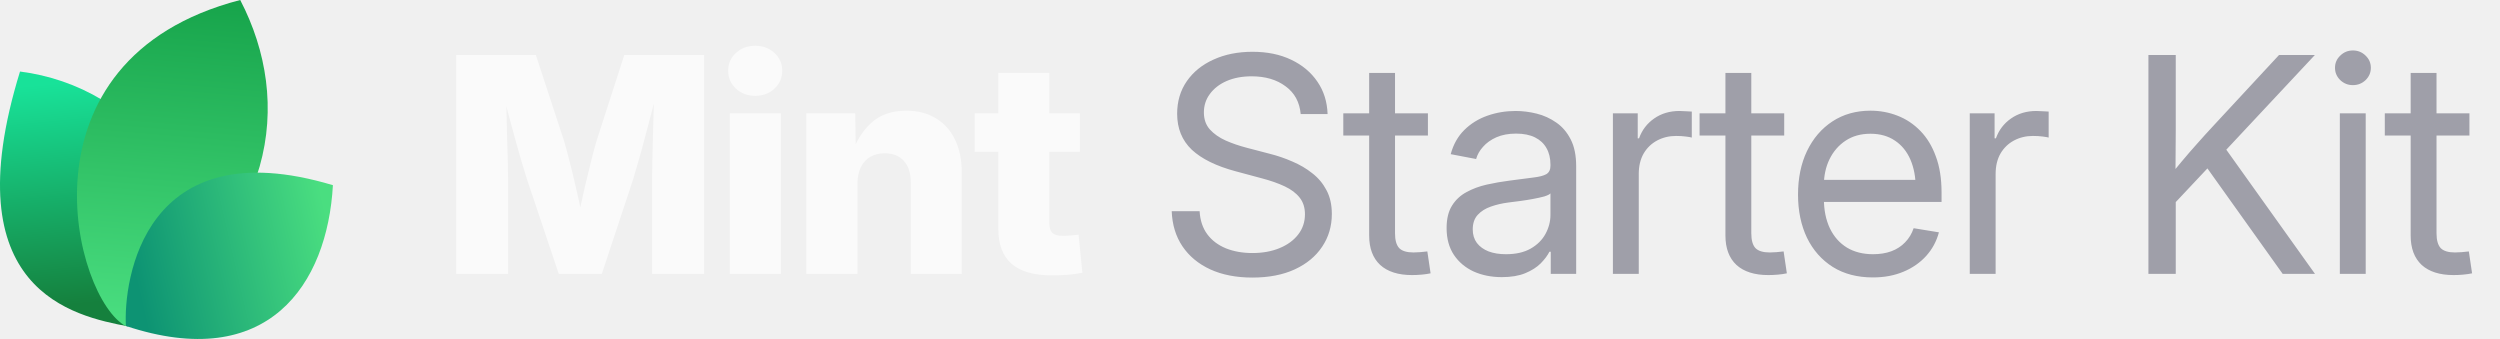
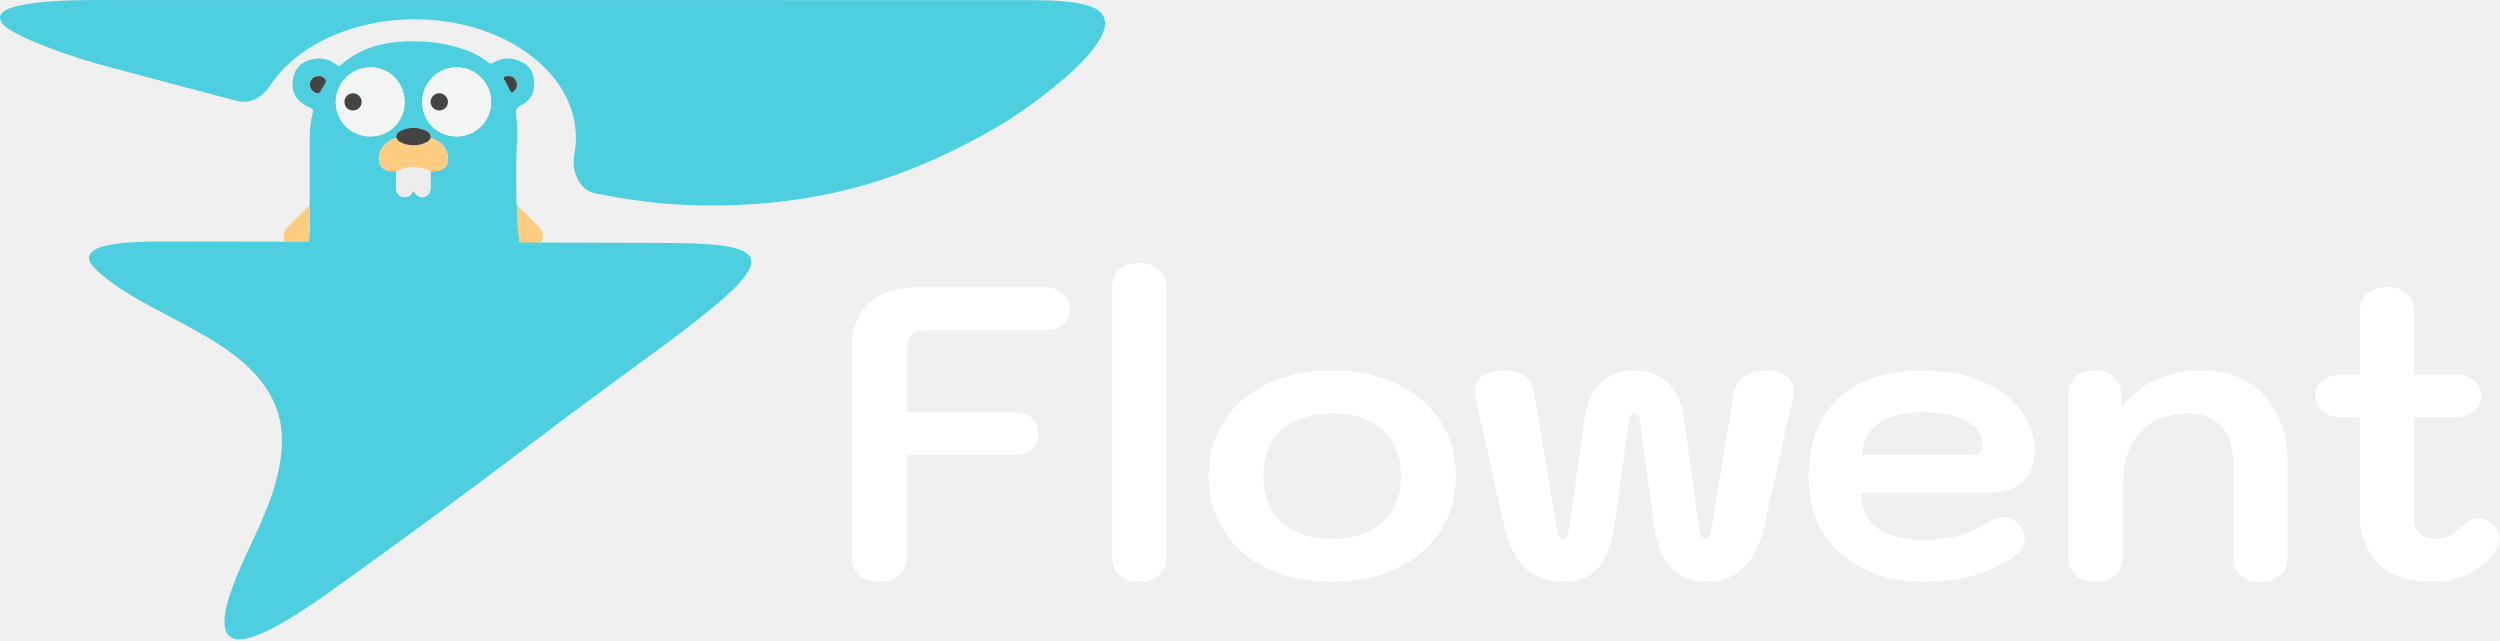
- <svg xmlns="http://www.w3.org/2000/svg" width="177" height="24" viewBox="0 0 177 24" fill="none">
-   <path d="M9.061 23.108C5.268 22.377 -3.391 20.627 1.417 5.064C9.634 6.099 16.973 14.064 9.061 23.108Z" fill="url(#paint0_linear_17557_2145)" />
-   <path d="M8.919 23.094C5.276 21.222 0.784 4.209 17.007 0C20.757 7.193 19.621 16.545 8.919 23.094Z" fill="url(#paint1_linear_17557_2145)" />
-   <path d="M8.914 23.079C8.735 19.882 10.159 9.085 23.57 13.111C23.181 20.123 18.984 26.418 8.914 23.079Z" fill="url(#paint2_linear_17557_2145)" />
-   <path d="M32.301 19.392V3.894H37.938L39.925 9.948C40.036 10.315 40.164 10.787 40.31 11.362C40.462 11.938 40.611 12.552 40.757 13.204C40.91 13.855 41.048 14.483 41.173 15.086C41.305 15.682 41.412 16.192 41.495 16.615H40.695C40.771 16.192 40.871 15.682 40.996 15.086C41.128 14.49 41.267 13.866 41.412 13.214C41.565 12.562 41.714 11.948 41.86 11.373C42.005 10.79 42.133 10.315 42.244 9.948L44.2 3.894H49.848V19.392H46.166V12.704C46.166 12.357 46.173 11.917 46.187 11.383C46.2 10.849 46.214 10.27 46.228 9.646C46.249 9.022 46.266 8.391 46.28 7.753C46.301 7.115 46.311 6.519 46.311 5.964H46.623C46.485 6.561 46.332 7.181 46.166 7.826C45.999 8.471 45.833 9.102 45.666 9.719C45.507 10.336 45.351 10.901 45.198 11.414C45.053 11.928 44.928 12.357 44.824 12.704L42.608 19.392H39.561L37.314 12.704C37.203 12.357 37.072 11.928 36.919 11.414C36.773 10.901 36.614 10.34 36.441 9.729C36.274 9.112 36.104 8.481 35.931 7.836C35.764 7.192 35.608 6.567 35.463 5.964H35.827C35.834 6.512 35.844 7.105 35.858 7.743C35.872 8.374 35.886 9.005 35.9 9.636C35.92 10.26 35.938 10.839 35.952 11.373C35.965 11.907 35.972 12.351 35.972 12.704V19.392H32.301ZM51.668 19.392V8.024H55.288V19.392H51.668ZM53.468 6.786C52.927 6.786 52.473 6.616 52.105 6.276C51.738 5.93 51.554 5.507 51.554 5.007C51.554 4.508 51.738 4.088 52.105 3.749C52.473 3.409 52.927 3.239 53.468 3.239C54.009 3.239 54.463 3.409 54.83 3.749C55.198 4.082 55.382 4.501 55.382 5.007C55.382 5.507 55.198 5.93 54.83 6.276C54.463 6.616 54.009 6.786 53.468 6.786ZM60.708 13.027V19.392H57.088V8.024H60.551L60.593 10.967H60.281C60.593 10.024 61.061 9.268 61.685 8.7C62.309 8.124 63.138 7.836 64.171 7.836C64.975 7.836 65.672 8.017 66.262 8.377C66.851 8.731 67.302 9.234 67.614 9.885C67.933 10.537 68.092 11.307 68.092 12.194V19.392H64.483V12.912C64.483 12.26 64.32 11.754 63.994 11.394C63.675 11.033 63.221 10.853 62.632 10.853C62.25 10.853 61.914 10.936 61.623 11.102C61.332 11.269 61.106 11.515 60.947 11.841C60.787 12.16 60.708 12.555 60.708 13.027ZM76.456 8.024V10.749H69.008V8.024H76.456ZM70.683 5.163H74.292V15.783C74.292 16.102 74.361 16.334 74.5 16.48C74.646 16.625 74.899 16.698 75.259 16.698C75.405 16.698 75.596 16.688 75.831 16.667C76.074 16.646 76.251 16.629 76.362 16.615L76.632 19.309C76.313 19.378 75.963 19.427 75.582 19.455C75.207 19.482 74.836 19.496 74.469 19.496C73.2 19.496 72.25 19.222 71.619 18.674C70.995 18.127 70.683 17.308 70.683 16.22V5.163Z" fill="#FAFAFA" />
-   <path d="M88.667 19.652C87.523 19.652 86.528 19.458 85.682 19.07C84.843 18.681 84.188 18.137 83.716 17.437C83.245 16.736 82.992 15.908 82.957 14.951H84.933C84.968 15.596 85.148 16.14 85.474 16.584C85.8 17.021 86.24 17.354 86.795 17.582C87.35 17.804 87.974 17.915 88.667 17.915C89.388 17.915 90.026 17.801 90.581 17.572C91.143 17.343 91.583 17.024 91.902 16.615C92.228 16.199 92.391 15.717 92.391 15.169C92.391 14.698 92.266 14.306 92.017 13.994C91.767 13.675 91.413 13.408 90.956 13.193C90.498 12.978 89.954 12.787 89.323 12.621L87.502 12.132C86.123 11.765 85.082 11.255 84.382 10.603C83.689 9.944 83.342 9.095 83.342 8.055C83.342 7.174 83.571 6.404 84.028 5.746C84.486 5.087 85.117 4.577 85.921 4.217C86.726 3.849 87.645 3.666 88.678 3.666C89.718 3.666 90.63 3.853 91.413 4.227C92.204 4.602 92.824 5.122 93.275 5.787C93.726 6.446 93.965 7.209 93.993 8.076H92.089C92.013 7.23 91.656 6.574 91.018 6.11C90.387 5.638 89.586 5.403 88.615 5.403C87.95 5.403 87.36 5.513 86.847 5.735C86.341 5.957 85.946 6.262 85.661 6.651C85.377 7.032 85.235 7.469 85.235 7.961C85.235 8.447 85.377 8.849 85.661 9.168C85.946 9.48 86.317 9.74 86.774 9.948C87.232 10.149 87.724 10.319 88.251 10.457L89.884 10.884C90.439 11.023 90.977 11.206 91.496 11.435C92.023 11.657 92.495 11.934 92.911 12.267C93.334 12.593 93.67 12.995 93.92 13.474C94.17 13.945 94.294 14.504 94.294 15.149C94.294 16.015 94.066 16.788 93.608 17.468C93.157 18.148 92.512 18.681 91.673 19.07C90.834 19.458 89.832 19.652 88.667 19.652ZM101.097 8.024V9.594H95.106V8.024H101.097ZM96.937 5.163H98.767V16.521C98.767 17 98.865 17.347 99.059 17.562C99.26 17.77 99.6 17.874 100.078 17.874C100.21 17.874 100.366 17.867 100.546 17.853C100.733 17.832 100.903 17.815 101.056 17.801L101.285 19.351C101.097 19.392 100.886 19.423 100.65 19.444C100.414 19.465 100.189 19.475 99.974 19.475C98.996 19.475 98.244 19.236 97.717 18.758C97.197 18.272 96.937 17.579 96.937 16.677V5.163ZM106.33 19.621C105.595 19.621 104.932 19.489 104.343 19.226C103.754 18.955 103.285 18.564 102.939 18.05C102.592 17.53 102.419 16.896 102.419 16.147C102.419 15.495 102.547 14.965 102.804 14.556C103.06 14.146 103.403 13.828 103.833 13.599C104.263 13.363 104.742 13.186 105.269 13.068C105.796 12.95 106.333 12.857 106.881 12.787C107.574 12.69 108.132 12.617 108.555 12.569C108.978 12.52 109.287 12.441 109.481 12.33C109.675 12.212 109.772 12.014 109.772 11.737V11.654C109.772 11.203 109.679 10.815 109.492 10.489C109.311 10.163 109.041 9.91 108.68 9.729C108.32 9.549 107.872 9.459 107.338 9.459C106.805 9.459 106.34 9.546 105.945 9.719C105.556 9.892 105.241 10.118 104.998 10.395C104.755 10.665 104.593 10.953 104.509 11.258L102.71 10.915C102.897 10.222 103.22 9.65 103.677 9.199C104.135 8.748 104.679 8.412 105.31 8.19C105.941 7.968 106.607 7.857 107.307 7.857C107.8 7.857 108.295 7.92 108.795 8.044C109.301 8.169 109.765 8.381 110.188 8.679C110.611 8.97 110.951 9.369 111.208 9.875C111.464 10.374 111.593 11.005 111.593 11.768V19.392H109.793V17.822H109.7C109.568 18.085 109.363 18.359 109.086 18.643C108.809 18.921 108.444 19.153 107.994 19.34C107.543 19.527 106.988 19.621 106.33 19.621ZM106.621 17.998C107.321 17.998 107.904 17.867 108.368 17.603C108.84 17.333 109.19 16.986 109.419 16.563C109.654 16.133 109.772 15.682 109.772 15.211V13.692C109.703 13.769 109.554 13.841 109.325 13.911C109.096 13.973 108.829 14.032 108.524 14.088C108.226 14.143 107.921 14.192 107.609 14.233C107.304 14.275 107.033 14.309 106.798 14.337C106.354 14.393 105.938 14.49 105.549 14.628C105.168 14.76 104.86 14.954 104.624 15.211C104.388 15.467 104.27 15.811 104.27 16.241C104.27 16.615 104.367 16.934 104.561 17.198C104.762 17.461 105.04 17.662 105.393 17.801C105.747 17.933 106.156 17.998 106.621 17.998ZM114.193 19.392V8.024H115.951V9.792H116.045C116.253 9.209 116.61 8.741 117.116 8.388C117.622 8.034 118.219 7.857 118.905 7.857C119.058 7.857 119.217 7.864 119.384 7.878C119.55 7.885 119.682 7.892 119.779 7.899V9.74C119.716 9.719 119.578 9.695 119.363 9.667C119.155 9.639 118.922 9.625 118.666 9.625C118.174 9.625 117.726 9.733 117.324 9.948C116.922 10.163 116.603 10.471 116.367 10.874C116.138 11.276 116.024 11.758 116.024 12.319V19.392H114.193ZM126.322 8.024V9.594H120.33V8.024H126.322ZM122.161 5.163H123.992V16.521C123.992 17 124.089 17.347 124.283 17.562C124.484 17.77 124.824 17.874 125.302 17.874C125.434 17.874 125.59 17.867 125.77 17.853C125.958 17.832 126.127 17.815 126.28 17.801L126.509 19.351C126.322 19.392 126.11 19.423 125.874 19.444C125.639 19.465 125.413 19.475 125.198 19.475C124.221 19.475 123.468 19.236 122.941 18.758C122.421 18.272 122.161 17.579 122.161 16.677V5.163ZM132.604 19.642C131.502 19.642 130.555 19.396 129.765 18.903C128.974 18.404 128.364 17.714 127.934 16.834C127.511 15.946 127.3 14.927 127.3 13.775C127.3 12.611 127.511 11.584 127.934 10.697C128.364 9.802 128.964 9.102 129.734 8.596C130.51 8.089 131.408 7.836 132.428 7.836C133.1 7.836 133.738 7.954 134.341 8.19C134.952 8.426 135.489 8.783 135.954 9.261C136.425 9.74 136.793 10.343 137.056 11.071C137.327 11.792 137.462 12.645 137.462 13.63V14.296H128.433V12.735H136.463L135.631 13.297C135.631 12.541 135.506 11.876 135.257 11.3C135.007 10.725 134.643 10.277 134.165 9.958C133.686 9.632 133.107 9.469 132.428 9.469C131.748 9.469 131.162 9.632 130.67 9.958C130.177 10.284 129.796 10.725 129.526 11.279C129.262 11.827 129.13 12.441 129.13 13.12V14.046C129.13 14.864 129.273 15.572 129.557 16.168C129.841 16.757 130.243 17.211 130.763 17.53C131.283 17.842 131.901 17.998 132.615 17.998C133.093 17.998 133.523 17.929 133.905 17.79C134.293 17.645 134.619 17.433 134.882 17.156C135.153 16.879 135.354 16.546 135.486 16.157L137.275 16.449C137.108 17.08 136.81 17.634 136.38 18.113C135.95 18.591 135.413 18.966 134.768 19.236C134.123 19.507 133.402 19.642 132.604 19.642ZM139.459 19.392V8.024H141.217V9.792H141.311C141.519 9.209 141.876 8.741 142.382 8.388C142.888 8.034 143.485 7.857 144.171 7.857C144.324 7.857 144.483 7.864 144.649 7.878C144.816 7.885 144.948 7.892 145.045 7.899V9.74C144.982 9.719 144.844 9.695 144.629 9.667C144.421 9.639 144.188 9.625 143.932 9.625C143.439 9.625 142.992 9.733 142.59 9.948C142.188 10.163 141.869 10.471 141.633 10.874C141.404 11.276 141.29 11.758 141.29 12.319V19.392H139.459ZM153.429 14.961V12.715C153.783 12.257 154.136 11.82 154.49 11.404C154.844 10.981 155.204 10.565 155.572 10.156C155.939 9.74 156.314 9.327 156.695 8.918L161.355 3.894H163.893L157.277 10.967H157.184L153.429 14.961ZM152.108 19.392V3.894H154.043V9.241L154.022 12.559L154.043 13.505V19.392H152.108ZM161.615 19.392L155.967 11.477L157.173 9.969L163.903 19.392H161.615ZM165.661 19.392V8.024H167.492V19.392H165.661ZM166.587 6.027C166.24 6.027 165.942 5.909 165.692 5.673C165.443 5.43 165.318 5.139 165.318 4.799C165.318 4.459 165.443 4.172 165.692 3.936C165.942 3.693 166.24 3.572 166.587 3.572C166.934 3.572 167.232 3.693 167.482 3.936C167.731 4.172 167.856 4.459 167.856 4.799C167.856 5.139 167.731 5.43 167.482 5.673C167.232 5.909 166.934 6.027 166.587 6.027ZM174.836 8.024V9.594H168.844V8.024H174.836ZM170.675 5.163H172.506V16.521C172.506 17 172.603 17.347 172.797 17.562C172.998 17.77 173.338 17.874 173.816 17.874C173.948 17.874 174.104 17.867 174.284 17.853C174.472 17.832 174.641 17.815 174.794 17.801L175.023 19.351C174.836 19.392 174.624 19.423 174.388 19.444C174.153 19.465 173.927 19.475 173.712 19.475C172.735 19.475 171.982 19.236 171.455 18.758C170.935 18.272 170.675 17.579 170.675 16.677V5.163Z" fill="#9F9FA9" />
+ <svg xmlns="http://www.w3.org/2000/svg" width="515" height="132" viewBox="0 0 515 132" fill="none">
+   <path d="M181.107 119.853C179.398 119.853 178.032 119.398 177.007 118.487C175.982 117.576 175.47 116.323 175.47 114.729V71.857C175.47 67.872 176.609 64.769 178.886 62.548C181.22 60.328 184.437 59.218 188.536 59.218H215.096C216.804 59.218 218.114 59.616 219.025 60.413C219.936 61.154 220.391 62.235 220.391 63.659C220.391 65.025 219.907 66.107 218.939 66.904C218.029 67.644 216.747 68.014 215.096 68.014H190.501C189.362 68.014 188.451 68.384 187.768 69.124C187.142 69.865 186.828 70.889 186.828 72.199V84.924H208.606C210.314 84.924 211.623 85.322 212.534 86.119C213.445 86.859 213.901 87.941 213.901 89.365C213.901 90.731 213.417 91.813 212.449 92.61C211.538 93.35 210.257 93.72 208.606 93.72H186.828V114.729C186.828 116.266 186.288 117.519 185.206 118.487C184.181 119.398 182.815 119.853 181.107 119.853ZM234.667 119.853C232.902 119.853 231.536 119.398 230.568 118.487C229.6 117.576 229.116 116.323 229.116 114.729V59.303C229.116 57.709 229.6 56.456 230.568 55.545C231.536 54.635 232.902 54.179 234.667 54.179C236.375 54.179 237.742 54.635 238.767 55.545C239.792 56.456 240.304 57.709 240.304 59.303V114.729C240.304 116.323 239.792 117.576 238.767 118.487C237.742 119.398 236.375 119.853 234.667 119.853ZM274.439 119.853C269.485 119.853 265.073 118.971 261.201 117.206C257.387 115.384 254.398 112.822 252.234 109.519C250.071 106.217 248.989 102.403 248.989 98.076C248.989 93.749 250.071 89.934 252.234 86.632C254.398 83.33 257.387 80.796 261.201 79.031C265.073 77.209 269.485 76.298 274.439 76.298C279.392 76.298 283.776 77.209 287.59 79.031C291.462 80.796 294.48 83.33 296.643 86.632C298.807 89.934 299.888 93.749 299.888 98.076C299.888 102.403 298.807 106.217 296.643 109.519C294.48 112.822 291.462 115.384 287.59 117.206C283.776 118.971 279.392 119.853 274.439 119.853ZM274.439 110.971C278.823 110.971 282.267 109.833 284.772 107.555C287.334 105.278 288.615 102.118 288.615 98.076C288.615 94.033 287.334 90.873 284.772 88.596C282.267 86.319 278.823 85.18 274.439 85.18C270.055 85.18 266.582 86.319 264.02 88.596C261.514 90.873 260.262 94.033 260.262 98.076C260.262 102.118 261.514 105.278 264.02 107.555C266.582 109.833 270.055 110.971 274.439 110.971ZM321.971 119.853C315.652 119.853 311.638 116.095 309.93 108.58L304.037 82.106C303.923 81.422 303.866 80.967 303.866 80.739C303.866 79.316 304.35 78.234 305.318 77.494C306.343 76.697 307.766 76.298 309.588 76.298C311.41 76.298 312.89 76.697 314.029 77.494C315.168 78.291 315.851 79.401 316.079 80.824L320.776 109.178C320.946 110.373 321.345 110.971 321.971 110.971C322.655 110.971 323.082 110.402 323.252 109.263L326.498 85.692C326.953 82.675 328.063 80.369 329.828 78.775C331.593 77.124 333.871 76.298 336.66 76.298C339.45 76.298 341.728 77.124 343.493 78.775C345.258 80.369 346.368 82.675 346.823 85.692L350.068 109.263C350.239 110.402 350.666 110.971 351.35 110.971C351.976 110.971 352.374 110.373 352.545 109.178L357.242 80.824C357.47 79.401 358.153 78.291 359.292 77.494C360.431 76.697 361.911 76.298 363.733 76.298C365.555 76.298 366.95 76.697 367.917 77.494C368.942 78.234 369.455 79.316 369.455 80.739C369.455 80.967 369.398 81.422 369.284 82.106L363.391 108.58C361.683 116.095 357.669 119.853 351.35 119.853C348.218 119.853 345.798 118.885 344.09 116.949C342.382 115.014 341.244 111.996 340.674 107.897L337.856 86.888C337.799 86.262 337.657 85.835 337.429 85.607C337.258 85.322 337.002 85.18 336.66 85.18C336.319 85.18 336.034 85.322 335.806 85.607C335.636 85.835 335.522 86.262 335.465 86.888L332.647 107.897C332.077 111.996 330.938 115.014 329.23 116.949C327.522 118.885 325.103 119.853 321.971 119.853ZM396.757 119.853C391.86 119.853 387.59 118.971 383.946 117.206C380.302 115.441 377.484 112.964 375.492 109.776C373.556 106.53 372.588 102.744 372.588 98.417C372.588 91.414 374.609 85.977 378.651 82.106C382.751 78.234 388.501 76.298 395.903 76.298C400.457 76.298 404.471 77.01 407.944 78.433C411.474 79.857 414.207 81.849 416.143 84.411C418.135 86.916 419.132 89.792 419.132 93.037C419.132 95.77 418.249 97.876 416.484 99.357C414.776 100.837 412.328 101.577 409.14 101.577H383.434C383.434 104.765 384.544 107.185 386.765 108.836C389.042 110.43 392.373 111.227 396.757 111.227C401.368 111.227 405.297 110.203 408.542 108.153C410.364 107.014 411.787 106.445 412.812 106.445C413.78 106.445 414.719 106.9 415.63 107.811C416.598 108.779 417.082 109.833 417.082 110.971C417.082 112.338 416.513 113.419 415.374 114.217C412.983 116.038 410.193 117.433 407.005 118.401C403.816 119.369 400.4 119.853 396.757 119.853ZM405.724 93.72C406.692 93.72 407.375 93.549 407.773 93.208C408.172 92.809 408.371 92.183 408.371 91.329C408.371 89.336 407.232 87.77 404.955 86.632C402.735 85.493 399.717 84.924 395.903 84.924C392.088 84.924 389.07 85.721 386.85 87.315C384.686 88.909 383.605 91.044 383.605 93.72H405.724ZM431.702 119.853C429.937 119.853 428.57 119.398 427.603 118.487C426.635 117.576 426.151 116.323 426.151 114.729V81.422C426.151 79.771 426.606 78.519 427.517 77.665C428.485 76.754 429.823 76.298 431.531 76.298C433.239 76.298 434.577 76.754 435.545 77.665C436.513 78.576 436.997 79.828 436.997 81.422V83.899C441.039 78.832 446.562 76.298 453.565 76.298C459.03 76.298 463.329 78.035 466.46 81.508C469.649 84.924 471.243 89.592 471.243 95.513V114.729C471.243 116.323 470.73 117.576 469.706 118.487C468.681 119.398 467.314 119.853 465.606 119.853C463.841 119.853 462.475 119.398 461.507 118.487C460.539 117.576 460.055 116.323 460.055 114.729V95.513C460.055 92.268 459.258 89.735 457.664 87.913C456.07 86.091 453.849 85.18 451.003 85.18C446.676 85.18 443.317 86.461 440.925 89.023C438.534 91.528 437.338 95.058 437.338 99.613V114.729C437.338 116.323 436.826 117.576 435.801 118.487C434.776 119.398 433.41 119.853 431.702 119.853ZM513.537 107.982C514.448 108.722 514.903 109.633 514.903 110.715C514.903 111.797 514.505 112.907 513.708 114.046C512.455 115.868 510.69 117.291 508.413 118.316C506.135 119.341 503.573 119.853 500.726 119.853C496.172 119.853 492.585 118.629 489.966 116.181C487.404 113.676 486.123 110.26 486.123 105.933V85.949H482.621C480.913 85.949 479.547 85.55 478.522 84.753C477.497 83.956 476.985 82.903 476.985 81.593C476.985 80.227 477.469 79.145 478.437 78.348C479.461 77.551 480.856 77.152 482.621 77.152H486.123V64.257C486.123 62.662 486.635 61.41 487.66 60.499C488.685 59.588 490.051 59.132 491.759 59.132C493.524 59.132 494.891 59.588 495.859 60.499C496.826 61.41 497.31 62.662 497.31 64.257V77.152H505.509C507.274 77.152 508.64 77.551 509.608 78.348C510.633 79.145 511.145 80.227 511.145 81.593C511.145 82.903 510.633 83.956 509.608 84.753C508.64 85.55 507.274 85.949 505.509 85.949H497.31V106.872C497.31 108.125 497.68 109.121 498.421 109.861C499.218 110.601 500.271 110.971 501.58 110.971C502.605 110.971 503.488 110.829 504.228 110.544C505.025 110.203 505.822 109.662 506.619 108.922C508.099 107.498 509.466 106.787 510.718 106.787C511.629 106.787 512.569 107.185 513.537 107.982Z" fill="white" />
+   <g clip-path="url(#clip0_0_1)">
+     <path d="M98.457 79.097C94.255 80.888 89.853 81.574 85.317 81.641C80.831 81.708 76.546 80.921 72.477 79.031C70.843 78.16 69.308 77.123 67.874 75.951C66.223 74.312 64.723 72.588 63.689 70.48C62.321 67.719 61.938 64.807 62.071 61.728C62.238 58.214 62.888 54.767 63.455 51.32C63.522 50.935 63.489 50.55 63.505 50.165L63.489 50.182C63.605 50.165 63.605 50.098 63.589 50.014C63.922 47.454 63.806 44.877 63.789 42.3C63.806 37.648 63.822 32.996 63.806 28.345C63.806 26.638 63.989 24.948 64.406 23.308C64.573 22.672 64.456 22.404 63.822 22.136C60.854 20.915 59.67 18.555 60.52 15.56C61.071 13.602 62.471 12.615 64.389 12.213C66.24 11.828 67.924 12.18 69.392 13.385C69.659 13.602 69.825 13.719 70.159 13.435C73.544 10.423 77.596 8.984 82.048 8.632C86.851 8.264 91.57 8.683 96.123 10.356C97.723 10.942 99.207 11.761 100.541 12.816C100.892 13.1 101.158 13.217 101.625 12.916C103.626 11.661 105.727 11.828 107.729 12.883C109.496 13.82 110.03 15.476 110.03 17.384C110.03 19.342 109.146 20.848 107.445 21.618C106.261 22.153 106.194 22.806 106.344 23.893C106.678 26.387 106.495 28.897 106.411 31.407C106.294 34.887 106.328 38.368 106.395 41.849C106.395 41.982 106.461 42.116 106.511 42.25C106.461 44.978 106.761 47.672 107.095 50.366C107.128 50.416 107.162 50.466 107.195 50.517L107.178 50.5C107.228 52.525 107.595 54.532 107.779 56.541C108.079 59.804 108.579 63.067 108.129 66.346C107.595 70.229 105.844 73.508 102.993 76.186C101.575 77.307 100.058 78.278 98.457 79.097ZM81.632 35.255C81.632 36.46 81.615 37.648 81.648 38.853C81.665 39.757 82.215 40.46 83.032 40.593C84.049 40.761 84.7 40.242 85.133 39.355C85.217 39.405 85.267 39.422 85.3 39.472C85.834 40.393 86.584 40.794 87.385 40.577C88.252 40.343 88.685 39.707 88.702 38.602C88.702 37.481 88.702 36.377 88.702 35.255C88.902 35.255 89.085 35.255 89.285 35.255C91.587 35.322 92.737 33.934 92.17 31.674C91.72 29.884 90.403 28.93 88.719 28.395C88.785 27.692 88.418 27.223 87.818 26.956C86.067 26.136 84.3 26.136 82.549 26.956C81.948 27.24 81.582 27.692 81.648 28.395C79.747 29.014 78.397 30.152 78.08 32.243C77.829 33.984 78.913 35.239 80.664 35.272C80.965 35.272 81.298 35.255 81.632 35.255ZM94.055 28.11C98.023 28.11 101.158 24.981 101.175 21.032C101.192 17.066 97.99 13.87 94.038 13.87C90.119 13.87 86.984 17.049 86.984 21.015C86.968 24.981 90.086 28.11 94.055 28.11ZM83.349 21.032C83.349 17.049 80.248 13.887 76.329 13.87C72.377 13.853 69.158 17.066 69.158 21.015C69.158 24.964 72.293 28.11 76.245 28.11C80.214 28.11 83.349 24.998 83.349 21.032ZM65.64 15.677C64.689 15.694 64.022 16.246 63.839 17.099C63.672 17.919 64.156 18.773 64.956 19.108C65.473 19.325 65.84 19.258 66.09 18.706C66.34 18.187 66.64 17.669 66.957 17.2C67.241 16.782 67.141 16.48 66.807 16.179C66.474 15.811 66.057 15.644 65.64 15.677ZM104.96 15.677C104.393 15.677 103.96 15.66 103.776 15.978C103.61 16.263 103.993 16.497 104.127 16.765C104.427 17.384 104.777 17.986 105.044 18.622C105.261 19.108 105.494 19.108 105.844 18.79C106.428 18.254 106.678 17.618 106.395 16.849C106.111 16.096 105.577 15.694 104.96 15.677Z" fill="#4DCFE0" />
+     <path d="M67.874 75.952C69.308 77.123 70.842 78.161 72.477 79.048C71.309 80.202 70.159 81.357 68.992 82.511C68.024 83.465 66.907 83.7 65.806 83.181C64.706 82.662 64.189 81.641 64.322 80.269C64.389 79.617 64.756 79.131 65.189 78.696C66.073 77.776 66.974 76.872 67.874 75.952Z" fill="#FDCC81" />
+     <path d="M98.457 79.098C100.058 78.261 101.576 77.307 102.977 76.169C103.877 77.073 104.811 77.943 105.695 78.88C106.762 80.001 106.745 81.574 105.711 82.628C104.644 83.716 103.043 83.716 101.909 82.595C100.742 81.457 99.608 80.269 98.457 79.098Z" fill="#FDCC81" />
+     <path d="M63.789 42.284C63.806 44.861 63.922 47.438 63.589 49.998C63.555 50.048 63.522 50.115 63.489 50.165L63.505 50.149C63.172 50.4 62.872 50.684 62.522 50.902C61.371 51.638 60.004 51.387 59.086 50.333C58.253 49.362 58.236 47.823 59.136 46.902C60.67 45.346 62.238 43.823 63.789 42.284Z" fill="#FDCC81" />
+     <path d="M107.062 50.349C106.728 47.655 106.428 44.961 106.478 42.233C108.012 43.756 109.58 45.262 111.081 46.818C112.098 47.872 112.064 49.395 111.097 50.449C110.147 51.487 108.646 51.604 107.479 50.717C107.362 50.633 107.262 50.55 107.145 50.483L107.162 50.499C107.128 50.449 107.095 50.399 107.062 50.349Z" fill="#FDCC81" />
+     <path d="M94.055 28.111C90.103 28.111 86.984 24.998 86.984 21.016C86.984 17.05 90.103 13.87 94.038 13.87C97.99 13.87 101.192 17.067 101.175 21.032C101.158 24.982 98.007 28.094 94.055 28.111ZM90.469 22.756C91.47 22.756 92.287 21.953 92.27 20.965C92.254 20.012 91.453 19.225 90.503 19.208C89.519 19.192 88.685 20.028 88.702 21.016C88.735 21.986 89.519 22.756 90.469 22.756Z" fill="#F3F4F4" />
+     <path d="M83.35 21.032C83.35 24.998 80.215 28.127 76.263 28.111C72.294 28.094 69.159 24.965 69.159 21.016C69.159 17.067 72.377 13.854 76.33 13.87C80.248 13.87 83.35 17.05 83.35 21.032ZM72.678 22.756C73.678 22.773 74.495 21.986 74.479 20.982C74.479 20.028 73.678 19.225 72.728 19.208C71.76 19.192 70.977 19.945 70.944 20.915C70.927 21.953 71.677 22.739 72.678 22.756Z" fill="#F3F4F4" />
+     <path d="M88.703 28.411C90.387 28.947 91.688 29.901 92.154 31.691C92.721 33.95 91.587 35.339 89.269 35.272C89.069 35.272 88.886 35.272 88.686 35.272C86.335 34.218 83.983 34.218 81.632 35.272C81.299 35.272 80.965 35.289 80.632 35.289C78.881 35.272 77.797 34.017 78.047 32.26C78.347 30.168 79.698 29.03 81.615 28.411C81.799 28.796 82.066 29.098 82.449 29.298C84.217 30.168 86.001 30.168 87.769 29.349C88.202 29.131 88.502 28.83 88.703 28.411Z" fill="#FDCC81" />
+     <path d="M81.632 35.256C83.984 34.202 86.335 34.202 88.686 35.256C88.686 36.377 88.686 37.481 88.686 38.602C88.686 39.707 88.253 40.343 87.369 40.577C86.568 40.795 85.818 40.393 85.284 39.473C85.268 39.439 85.201 39.406 85.118 39.355C84.701 40.242 84.034 40.761 83.016 40.594C82.199 40.46 81.649 39.757 81.632 38.853C81.616 37.649 81.632 36.461 81.632 35.256Z" fill="#ECEDEC" />
+     <path d="M88.703 28.412C88.503 28.83 88.203 29.148 87.786 29.332C86.002 30.152 84.234 30.152 82.467 29.282C82.083 29.098 81.816 28.78 81.633 28.395C81.566 27.692 81.933 27.24 82.533 26.956C84.284 26.119 86.052 26.136 87.803 26.956C88.386 27.24 88.77 27.692 88.703 28.412Z" fill="#444443" />
+     <path d="M65.64 15.677C66.057 15.643 66.474 15.828 66.841 16.162C67.158 16.463 67.258 16.765 66.991 17.183C66.674 17.668 66.357 18.17 66.124 18.689C65.857 19.258 65.507 19.308 64.99 19.091C64.173 18.756 63.689 17.919 63.873 17.083C64.023 16.246 64.707 15.694 65.64 15.677Z" fill="#444443" />
+     <path d="M104.961 15.677C105.578 15.693 106.111 16.095 106.395 16.865C106.678 17.634 106.428 18.27 105.844 18.806C105.494 19.124 105.261 19.124 105.044 18.639C104.777 18.003 104.427 17.4 104.127 16.781C103.993 16.513 103.61 16.279 103.777 15.995C103.96 15.66 104.394 15.677 104.961 15.677Z" fill="#444443" />
+     <path d="M63.489 50.165C63.523 50.114 63.556 50.047 63.589 49.997C63.606 50.081 63.606 50.165 63.489 50.165Z" fill="#FEFEFE" />
+     <path d="M90.469 22.755C89.502 22.755 88.719 21.969 88.702 21.015C88.685 20.044 89.519 19.208 90.503 19.208C91.453 19.224 92.254 20.011 92.27 20.965C92.287 21.952 91.47 22.772 90.469 22.755Z" fill="#444443" />
+     <path d="M72.678 22.756C71.66 22.739 70.927 21.952 70.96 20.915C70.993 19.944 71.794 19.191 72.744 19.208C73.695 19.225 74.479 20.028 74.495 20.982C74.495 21.986 73.695 22.772 72.678 22.756Z" fill="#444443" />
+   </g>
+   <path d="M154.608 54.875C154.1 56.448 152.366 58.441 149.789 60.791C146.347 63.906 141.764 67.415 137.694 70.468C128.563 77.197 119.328 83.842 110.323 90.734C96.002 101.612 81.476 112.249 66.84 122.702C63.377 125.131 59.276 127.821 55.839 129.563C52.895 131.057 50.502 131.828 48.872 131.692C41.235 130.821 52.429 111.504 54.226 106.474C57.353 99.483 59.532 90.556 56.908 84.031C51.329 69.141 29.428 65.359 19.181 54.938C14.179 48.843 33.21 49.923 36.515 49.735C63.435 49.824 108.951 49.955 137.013 50.049C145.033 50.075 150.978 50.432 153.409 51.89C154.53 52.504 155.064 53.611 154.624 54.843L154.613 54.88L154.608 54.875Z" fill="#4DCFE0" />
+   <path d="M0.308 4.56C-2.919 -0.628 20.13 0.039 25.657 0.018C77.684 0.028 169.37 -0.014 213.22 0.033C217.029 0.075 221.581 0.232 224.624 1.308C236.018 5.446 211.895 22.413 205.939 25.833C199.847 29.452 193.446 32.594 186.866 35.148C173.006 40.592 157.851 42.732 143.053 42.276C136.167 42.105 129.489 41.197 122.658 39.837C119.247 39.159 117.668 35.22 118.32 31.804C118.534 30.686 118.644 29.544 118.644 28.384C118.644 14.902 103.776 3.974 85.435 3.974C72.223 3.974 60.812 9.645 55.464 17.856C54.025 20.065 51.425 21.484 48.876 20.81C39.771 18.404 30.392 15.928 22.383 13.77C15.995 12.206 1.492 7.185 0.333 4.603C0.326 4.587 0.319 4.574 0.308 4.56Z" fill="#4DCFE0" />
  <defs>
-     <linearGradient id="paint0_linear_17557_2145" x1="3.776" y1="5.916" x2="5.232" y2="21.559" gradientUnits="userSpaceOnUse">
-       <stop stop-color="#18E299" />
-       <stop offset="1" stop-color="#15803D" />
-     </linearGradient>
-     <linearGradient id="paint1_linear_17557_2145" x1="12.171" y1="-0.718" x2="10.19" y2="22.983" gradientUnits="userSpaceOnUse">
-       <stop stop-color="#16A34A" />
-       <stop offset="1" stop-color="#4ADE80" />
-     </linearGradient>
-     <linearGradient id="paint2_linear_17557_2145" x1="23.133" y1="15.353" x2="9.338" y2="18.52" gradientUnits="userSpaceOnUse">
-       <stop stop-color="#4ADE80" />
-       <stop offset="1" stop-color="#0D9373" />
-     </linearGradient>
+     <clipPath id="clip0_0_1">
+       <rect width="53.361" height="74.933" fill="white" transform="translate(58.4702 8.51514)" />
+     </clipPath>
  </defs>
</svg>
